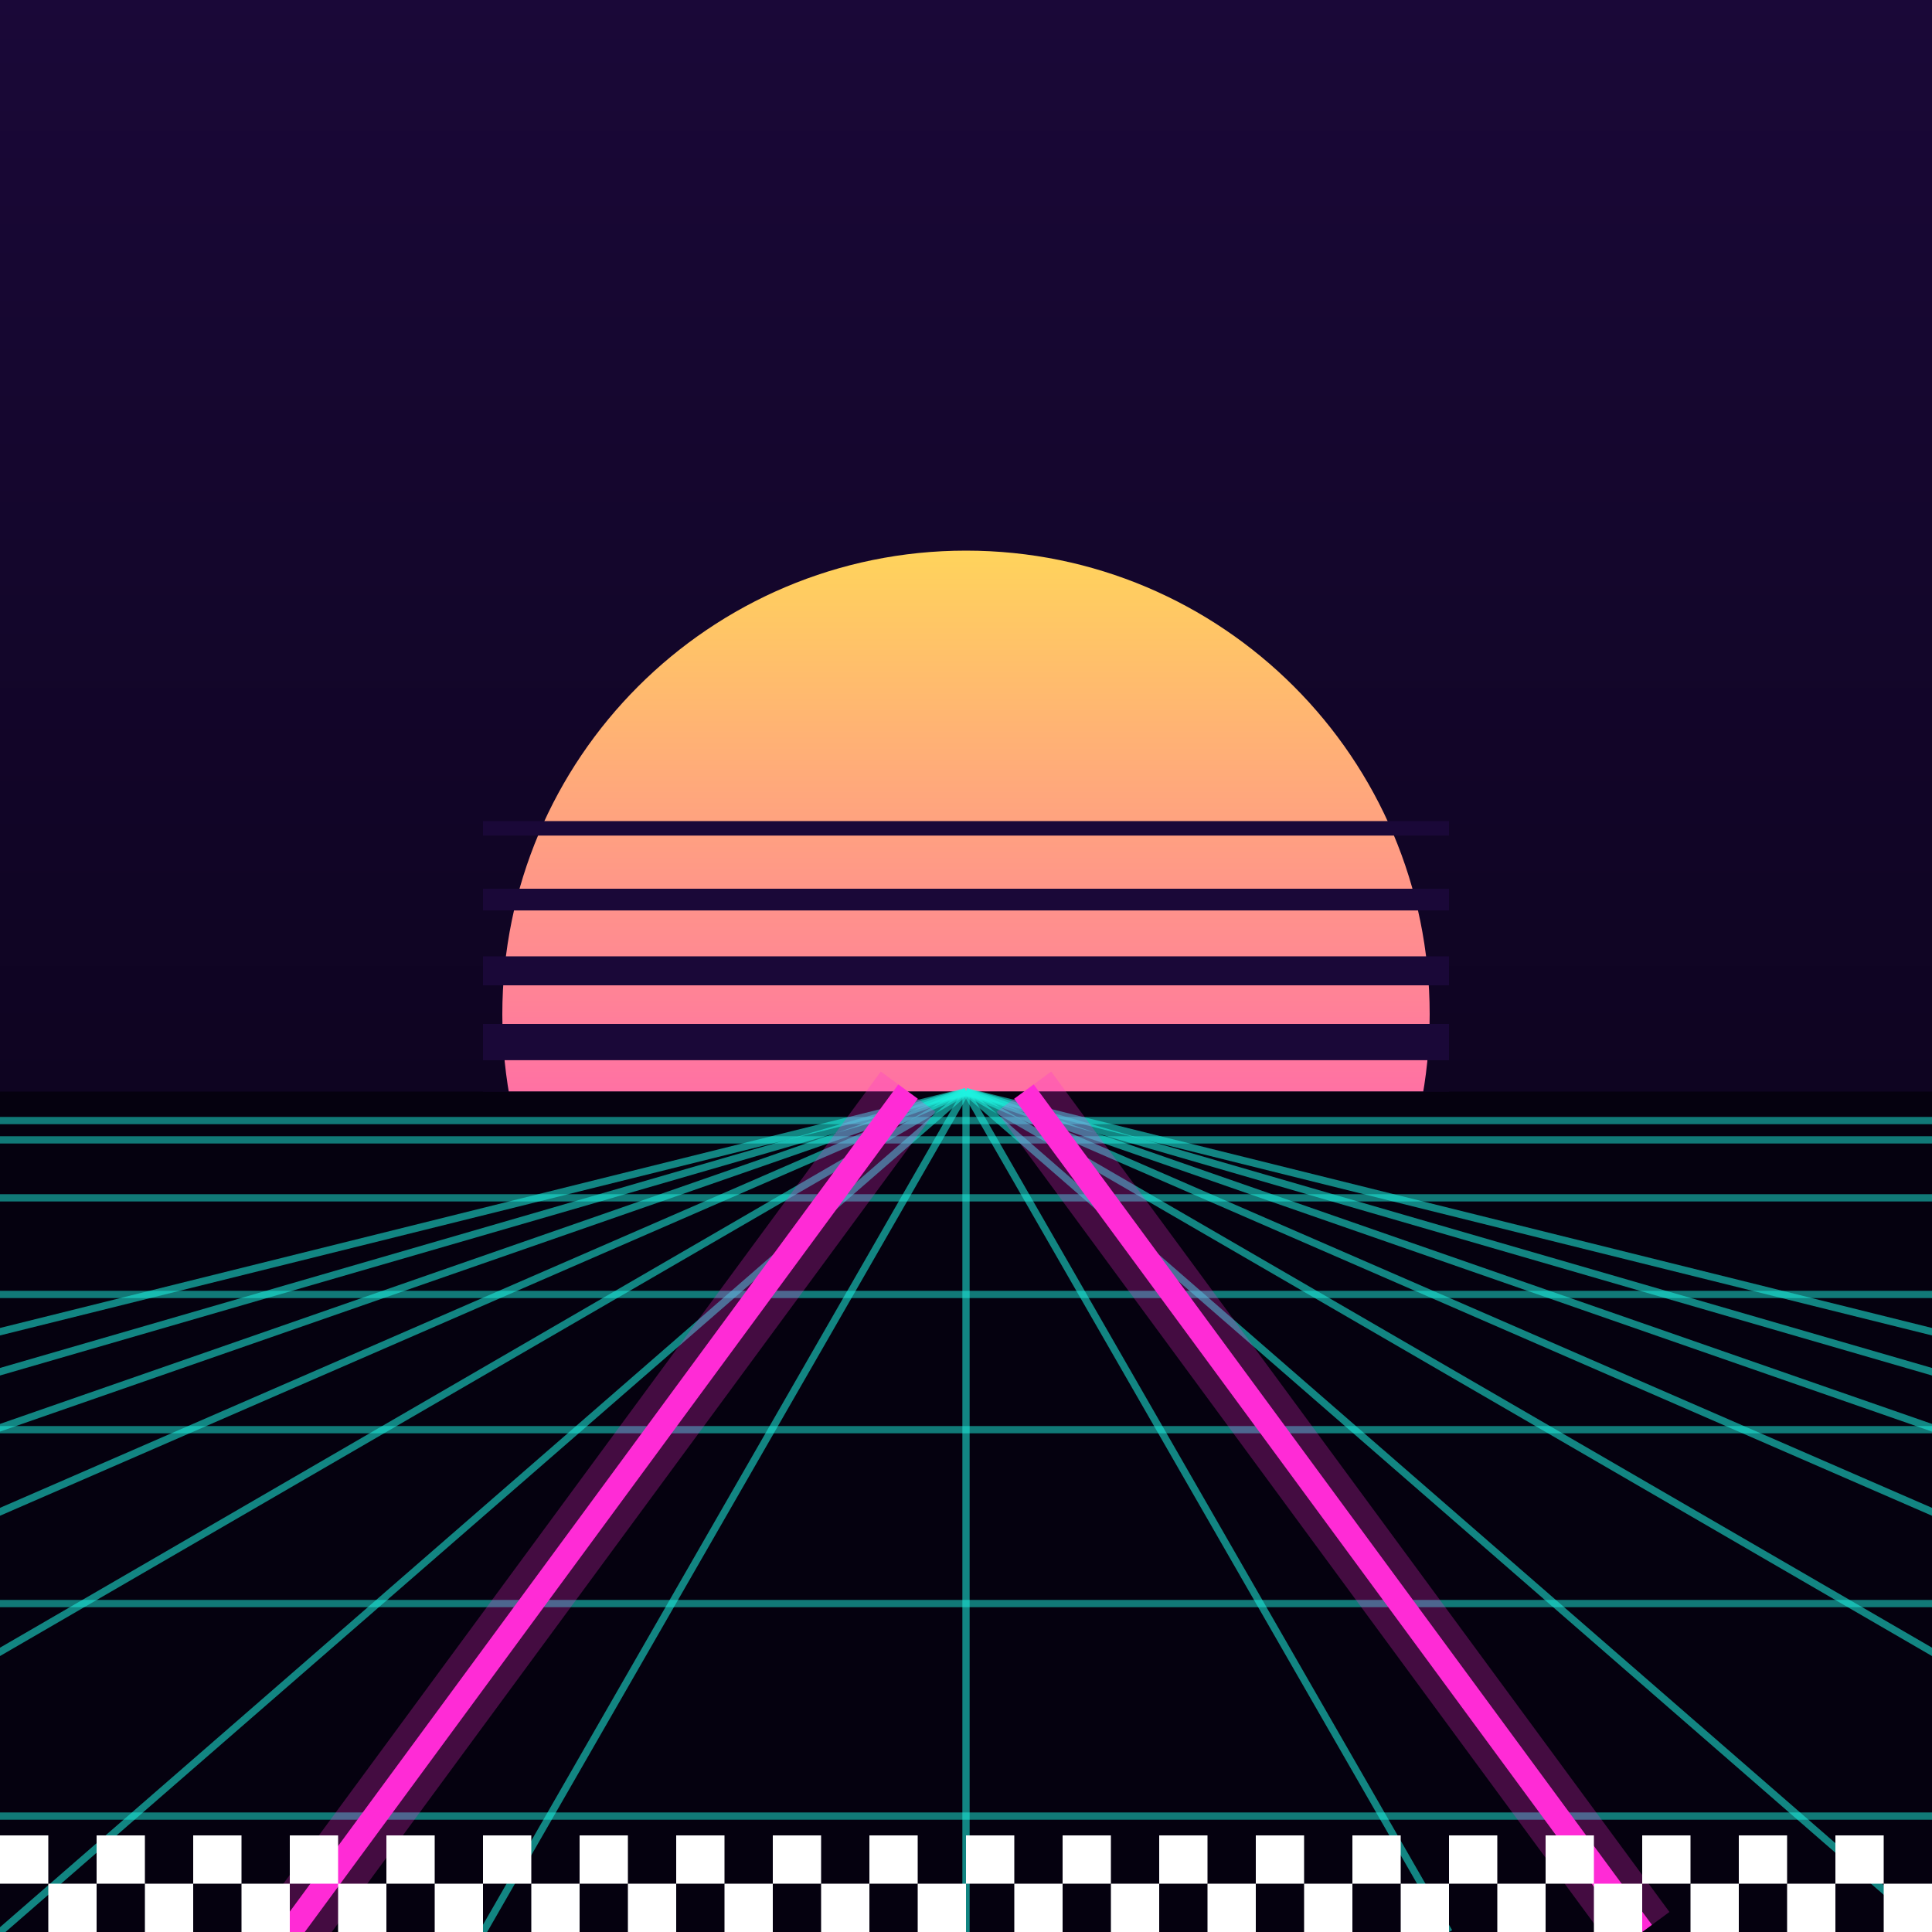
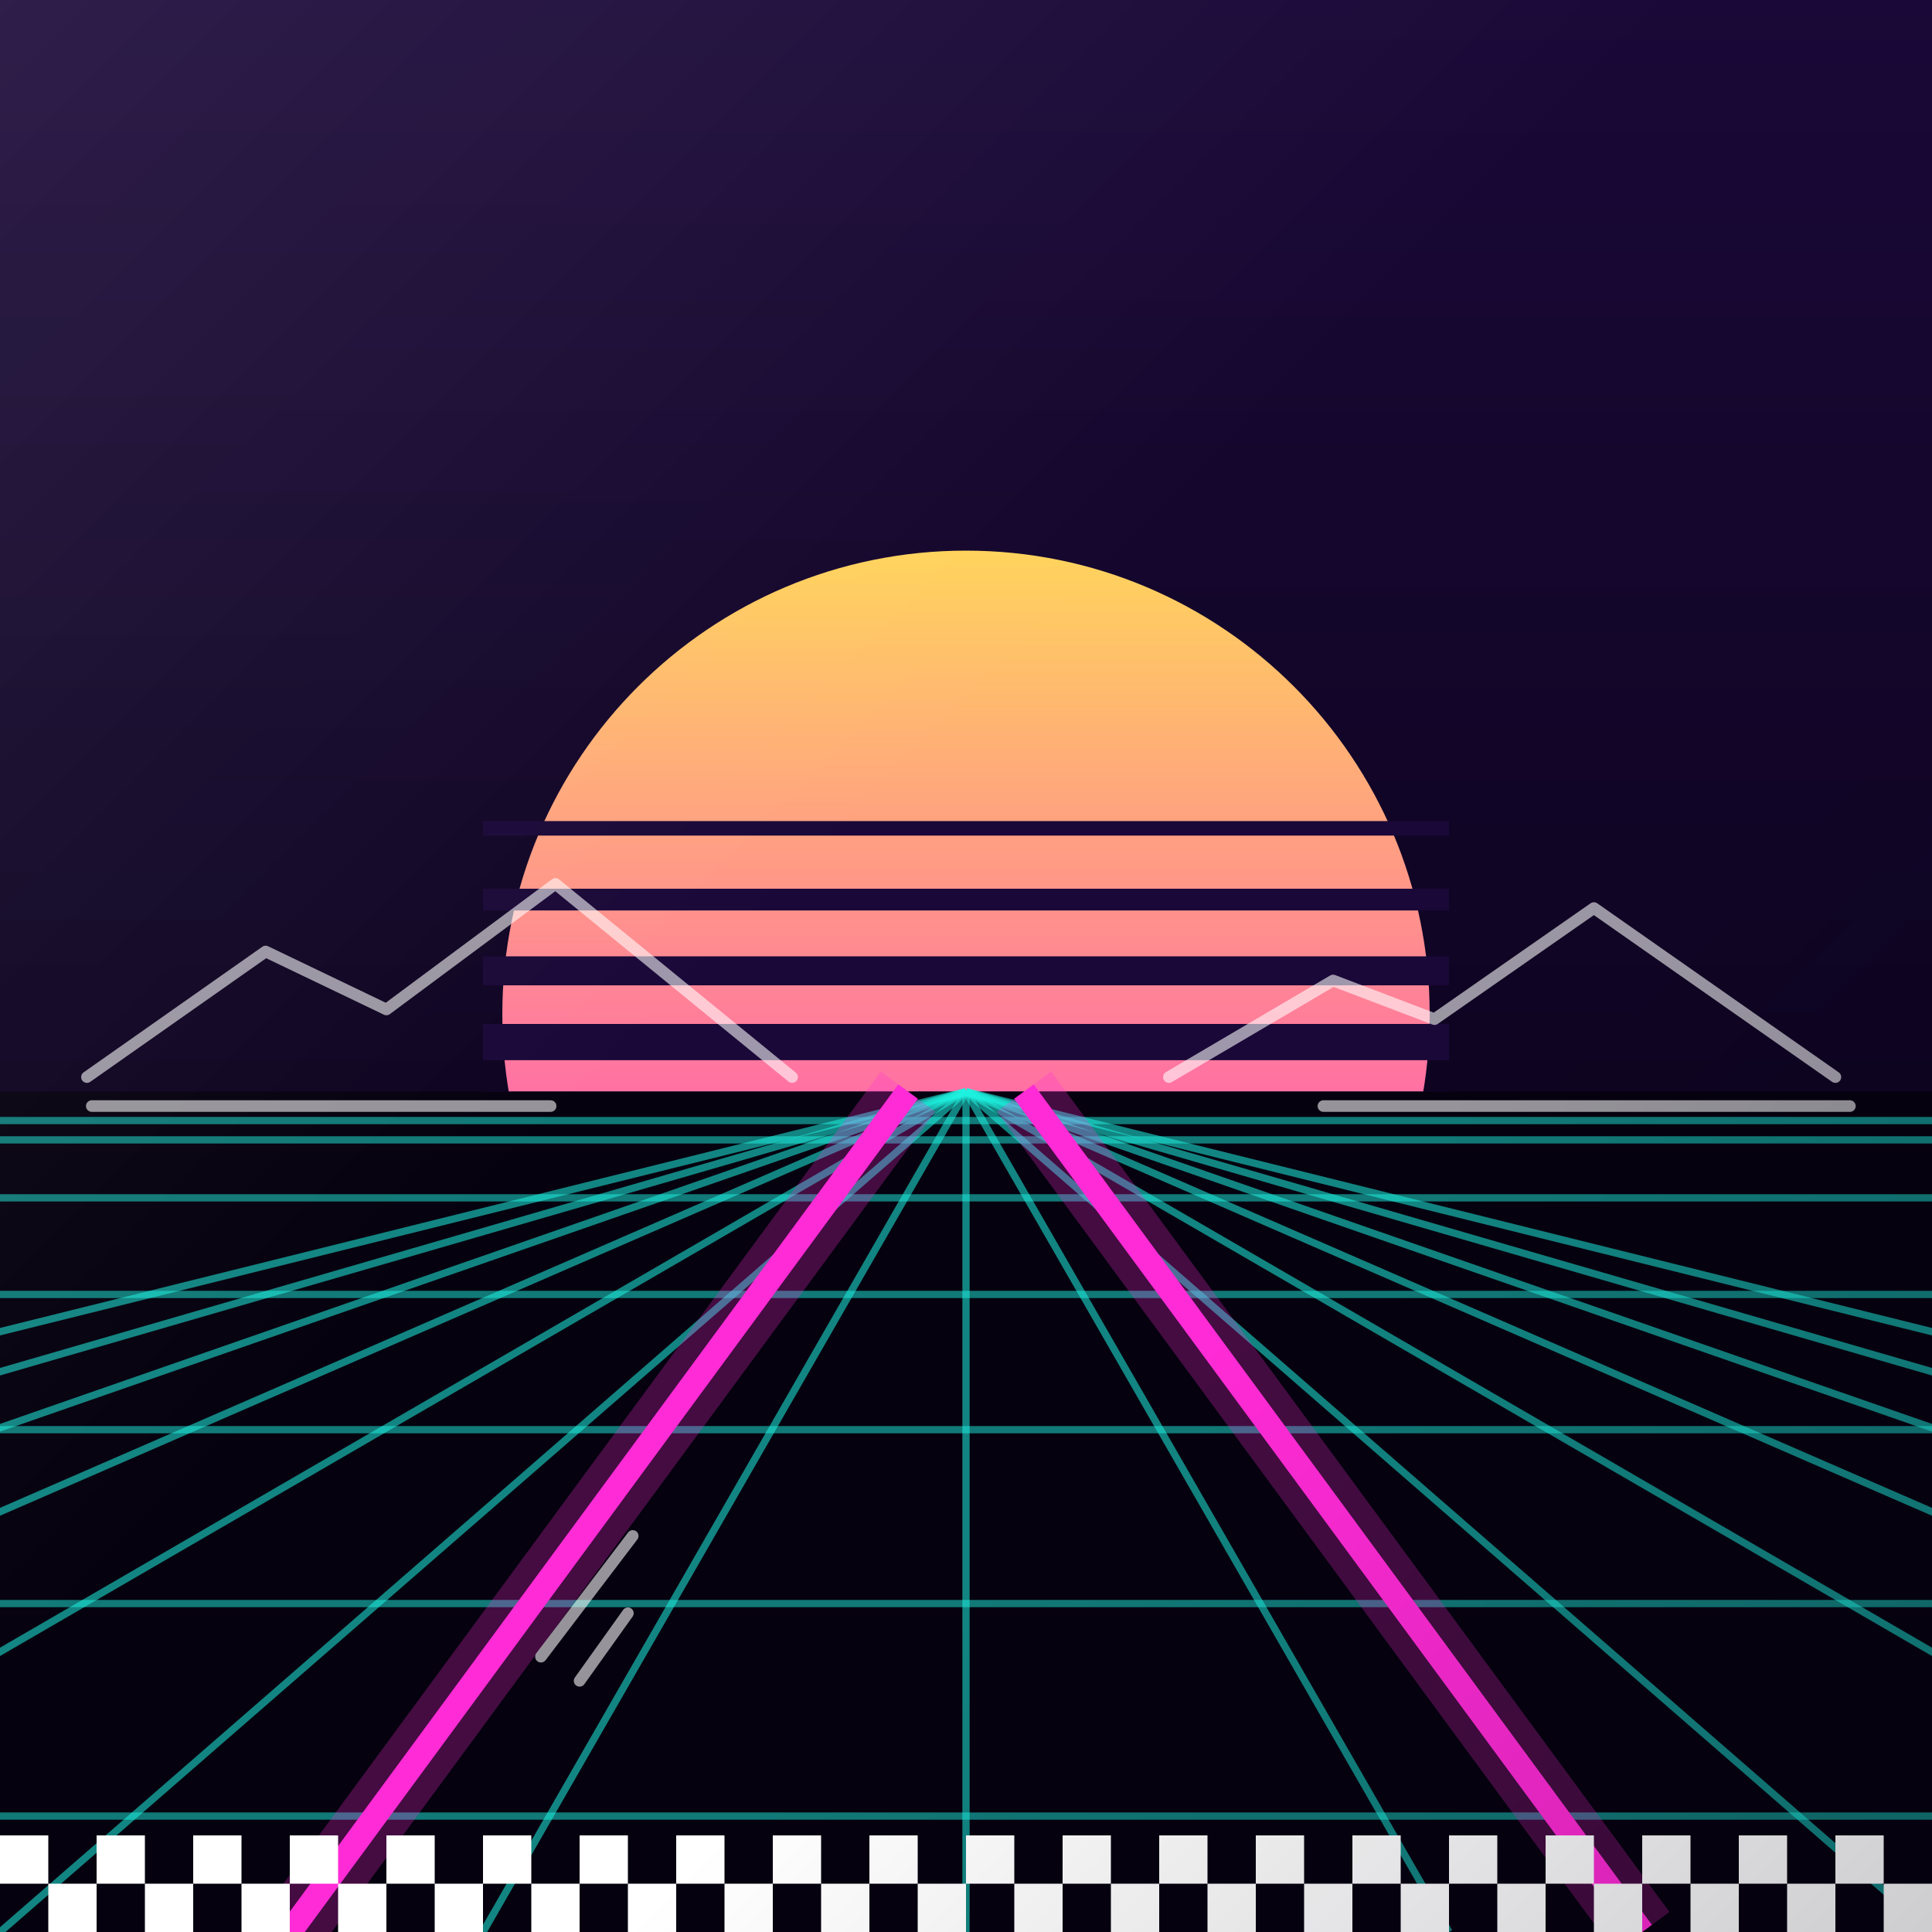
<svg xmlns="http://www.w3.org/2000/svg" viewBox="0 0 400 400" preserveAspectRatio="xMidYMid slice">
  <defs>
    <linearGradient id="sky" x1="0" y1="0" x2="0" y2="1">
      <stop offset="0" stop-color="#1a0838" stop-opacity="1" />
      <stop offset="1" stop-color="#05010f" stop-opacity="1" />
    </linearGradient>
    <linearGradient id="sun" x1="0" y1="0" x2="0" y2="1">
      <stop offset="0" stop-color="#ffd35c" stop-opacity="1" />
      <stop offset="1" stop-color="#ff2bd6" stop-opacity="1" />
    </linearGradient>
  </defs>
  <rect x="0" y="0" width="400" height="400" fill="url(#sky)" />
  <circle cx="200" cy="210" r="96" fill="url(#sun)" />
  <rect x="100" y="170" width="200" height="3" fill="#1a0838" />
  <rect x="100" y="184" width="200" height="4.5" fill="#1a0838" />
  <rect x="100" y="198" width="200" height="6" fill="#1a0838" />
  <rect x="100" y="212" width="200" height="7.5" fill="#1a0838" />
  <rect x="100" y="226" width="200" height="9" fill="#1a0838" />
  <rect x="0" y="226" width="400" height="174" fill="#05010f" />
  <line x1="200" y1="226" x2="-500" y2="400" stroke="#1df2e0" stroke-width="1.5" opacity="0.55" />
  <line x1="200" y1="226" x2="-400" y2="400" stroke="#1df2e0" stroke-width="1.5" opacity="0.55" />
  <line x1="200" y1="226" x2="-300" y2="400" stroke="#1df2e0" stroke-width="1.5" opacity="0.55" />
  <line x1="200" y1="226" x2="-200" y2="400" stroke="#1df2e0" stroke-width="1.5" opacity="0.55" />
  <line x1="200" y1="226" x2="-100" y2="400" stroke="#1df2e0" stroke-width="1.5" opacity="0.55" />
  <line x1="200" y1="226" x2="0" y2="400" stroke="#1df2e0" stroke-width="1.5" opacity="0.55" />
  <line x1="200" y1="226" x2="100" y2="400" stroke="#1df2e0" stroke-width="1.5" opacity="0.55" />
  <line x1="200" y1="226" x2="200" y2="400" stroke="#1df2e0" stroke-width="1.5" opacity="0.55" />
  <line x1="200" y1="226" x2="300" y2="400" stroke="#1df2e0" stroke-width="1.5" opacity="0.55" />
  <line x1="200" y1="226" x2="400" y2="400" stroke="#1df2e0" stroke-width="1.5" opacity="0.55" />
  <line x1="200" y1="226" x2="500" y2="400" stroke="#1df2e0" stroke-width="1.5" opacity="0.55" />
  <line x1="200" y1="226" x2="600" y2="400" stroke="#1df2e0" stroke-width="1.5" opacity="0.55" />
  <line x1="200" y1="226" x2="700" y2="400" stroke="#1df2e0" stroke-width="1.5" opacity="0.55" />
  <line x1="200" y1="226" x2="800" y2="400" stroke="#1df2e0" stroke-width="1.5" opacity="0.55" />
  <line x1="200" y1="226" x2="900" y2="400" stroke="#1df2e0" stroke-width="1.5" opacity="0.55" />
  <line x1="0" y1="232" x2="400" y2="232" stroke="#1df2e0" stroke-width="1.5" opacity="0.5" />
  <line x1="0" y1="236" x2="400" y2="236" stroke="#1df2e0" stroke-width="1.5" opacity="0.5" />
  <line x1="0" y1="248" x2="400" y2="248" stroke="#1df2e0" stroke-width="1.5" opacity="0.5" />
  <line x1="0" y1="268" x2="400" y2="268" stroke="#1df2e0" stroke-width="1.5" opacity="0.5" />
  <line x1="0" y1="296" x2="400" y2="296" stroke="#1df2e0" stroke-width="1.5" opacity="0.5" />
  <line x1="0" y1="332" x2="400" y2="332" stroke="#1df2e0" stroke-width="1.5" opacity="0.5" />
  <line x1="0" y1="376" x2="400" y2="376" stroke="#1df2e0" stroke-width="1.5" opacity="0.5" />
  <path d="M188 226L60 400M212 226L340 400" stroke="#ff2bd6" stroke-width="5" fill="none" />
  <path d="M188 226L60 400M212 226L340 400" stroke="#ff2bd6" stroke-width="14" fill="none" opacity="0.25" />
  <rect x="0" y="380" width="10" height="10" fill="#ffffff" />
  <rect x="10" y="390" width="10" height="10" fill="#ffffff" />
  <rect x="20" y="380" width="10" height="10" fill="#ffffff" />
  <rect x="30" y="390" width="10" height="10" fill="#ffffff" />
  <rect x="40" y="380" width="10" height="10" fill="#ffffff" />
  <rect x="50" y="390" width="10" height="10" fill="#ffffff" />
  <rect x="60" y="380" width="10" height="10" fill="#ffffff" />
  <rect x="70" y="390" width="10" height="10" fill="#ffffff" />
  <rect x="80" y="380" width="10" height="10" fill="#ffffff" />
  <rect x="90" y="390" width="10" height="10" fill="#ffffff" />
  <rect x="100" y="380" width="10" height="10" fill="#ffffff" />
  <rect x="110" y="390" width="10" height="10" fill="#ffffff" />
  <rect x="120" y="380" width="10" height="10" fill="#ffffff" />
  <rect x="130" y="390" width="10" height="10" fill="#ffffff" />
  <rect x="140" y="380" width="10" height="10" fill="#ffffff" />
  <rect x="150" y="390" width="10" height="10" fill="#ffffff" />
  <rect x="160" y="380" width="10" height="10" fill="#ffffff" />
  <rect x="170" y="390" width="10" height="10" fill="#ffffff" />
  <rect x="180" y="380" width="10" height="10" fill="#ffffff" />
  <rect x="190" y="390" width="10" height="10" fill="#ffffff" />
  <rect x="200" y="380" width="10" height="10" fill="#ffffff" />
  <rect x="210" y="390" width="10" height="10" fill="#ffffff" />
  <rect x="220" y="380" width="10" height="10" fill="#ffffff" />
  <rect x="230" y="390" width="10" height="10" fill="#ffffff" />
  <rect x="240" y="380" width="10" height="10" fill="#ffffff" />
  <rect x="250" y="390" width="10" height="10" fill="#ffffff" />
  <rect x="260" y="380" width="10" height="10" fill="#ffffff" />
  <rect x="270" y="390" width="10" height="10" fill="#ffffff" />
  <rect x="280" y="380" width="10" height="10" fill="#ffffff" />
  <rect x="290" y="390" width="10" height="10" fill="#ffffff" />
  <rect x="300" y="380" width="10" height="10" fill="#ffffff" />
  <rect x="310" y="390" width="10" height="10" fill="#ffffff" />
  <rect x="320" y="380" width="10" height="10" fill="#ffffff" />
  <rect x="330" y="390" width="10" height="10" fill="#ffffff" />
  <rect x="340" y="380" width="10" height="10" fill="#ffffff" />
  <rect x="350" y="390" width="10" height="10" fill="#ffffff" />
  <rect x="360" y="380" width="10" height="10" fill="#ffffff" />
  <rect x="370" y="390" width="10" height="10" fill="#ffffff" />
  <rect x="380" y="380" width="10" height="10" fill="#ffffff" />
  <rect x="390" y="390" width="10" height="10" fill="#ffffff" />
+   <path d="M18 223l37-26 25 12 35-26 49 40 M242 223l34-20 21 8 33-23 50 35 M19 229h95m160 0h109 M112 343l19-25m-11 30 10-14" fill="none" stroke="#ffffff" stroke-width="2.4" stroke-linecap="round" stroke-linejoin="round" opacity="0.58" />
+   <defs>
+     <linearGradient id="print-wash" x1="0" y1="0" x2="1" y2="1">
+       <stop offset="0" stop-color="#ffffff" stop-opacity="0.09" />
+       <stop offset="0.44" stop-color="#ffffff" stop-opacity="0" />
+       <stop offset="0.66" stop-color="#05010f" stop-opacity="0" />
+       <stop offset="1" stop-color="#05010f" stop-opacity="0.2" />
+     </linearGradient>
+   </defs>
+   <rect x="0" y="0" width="400" height="400" fill="url(#print-wash)" />
</svg>
